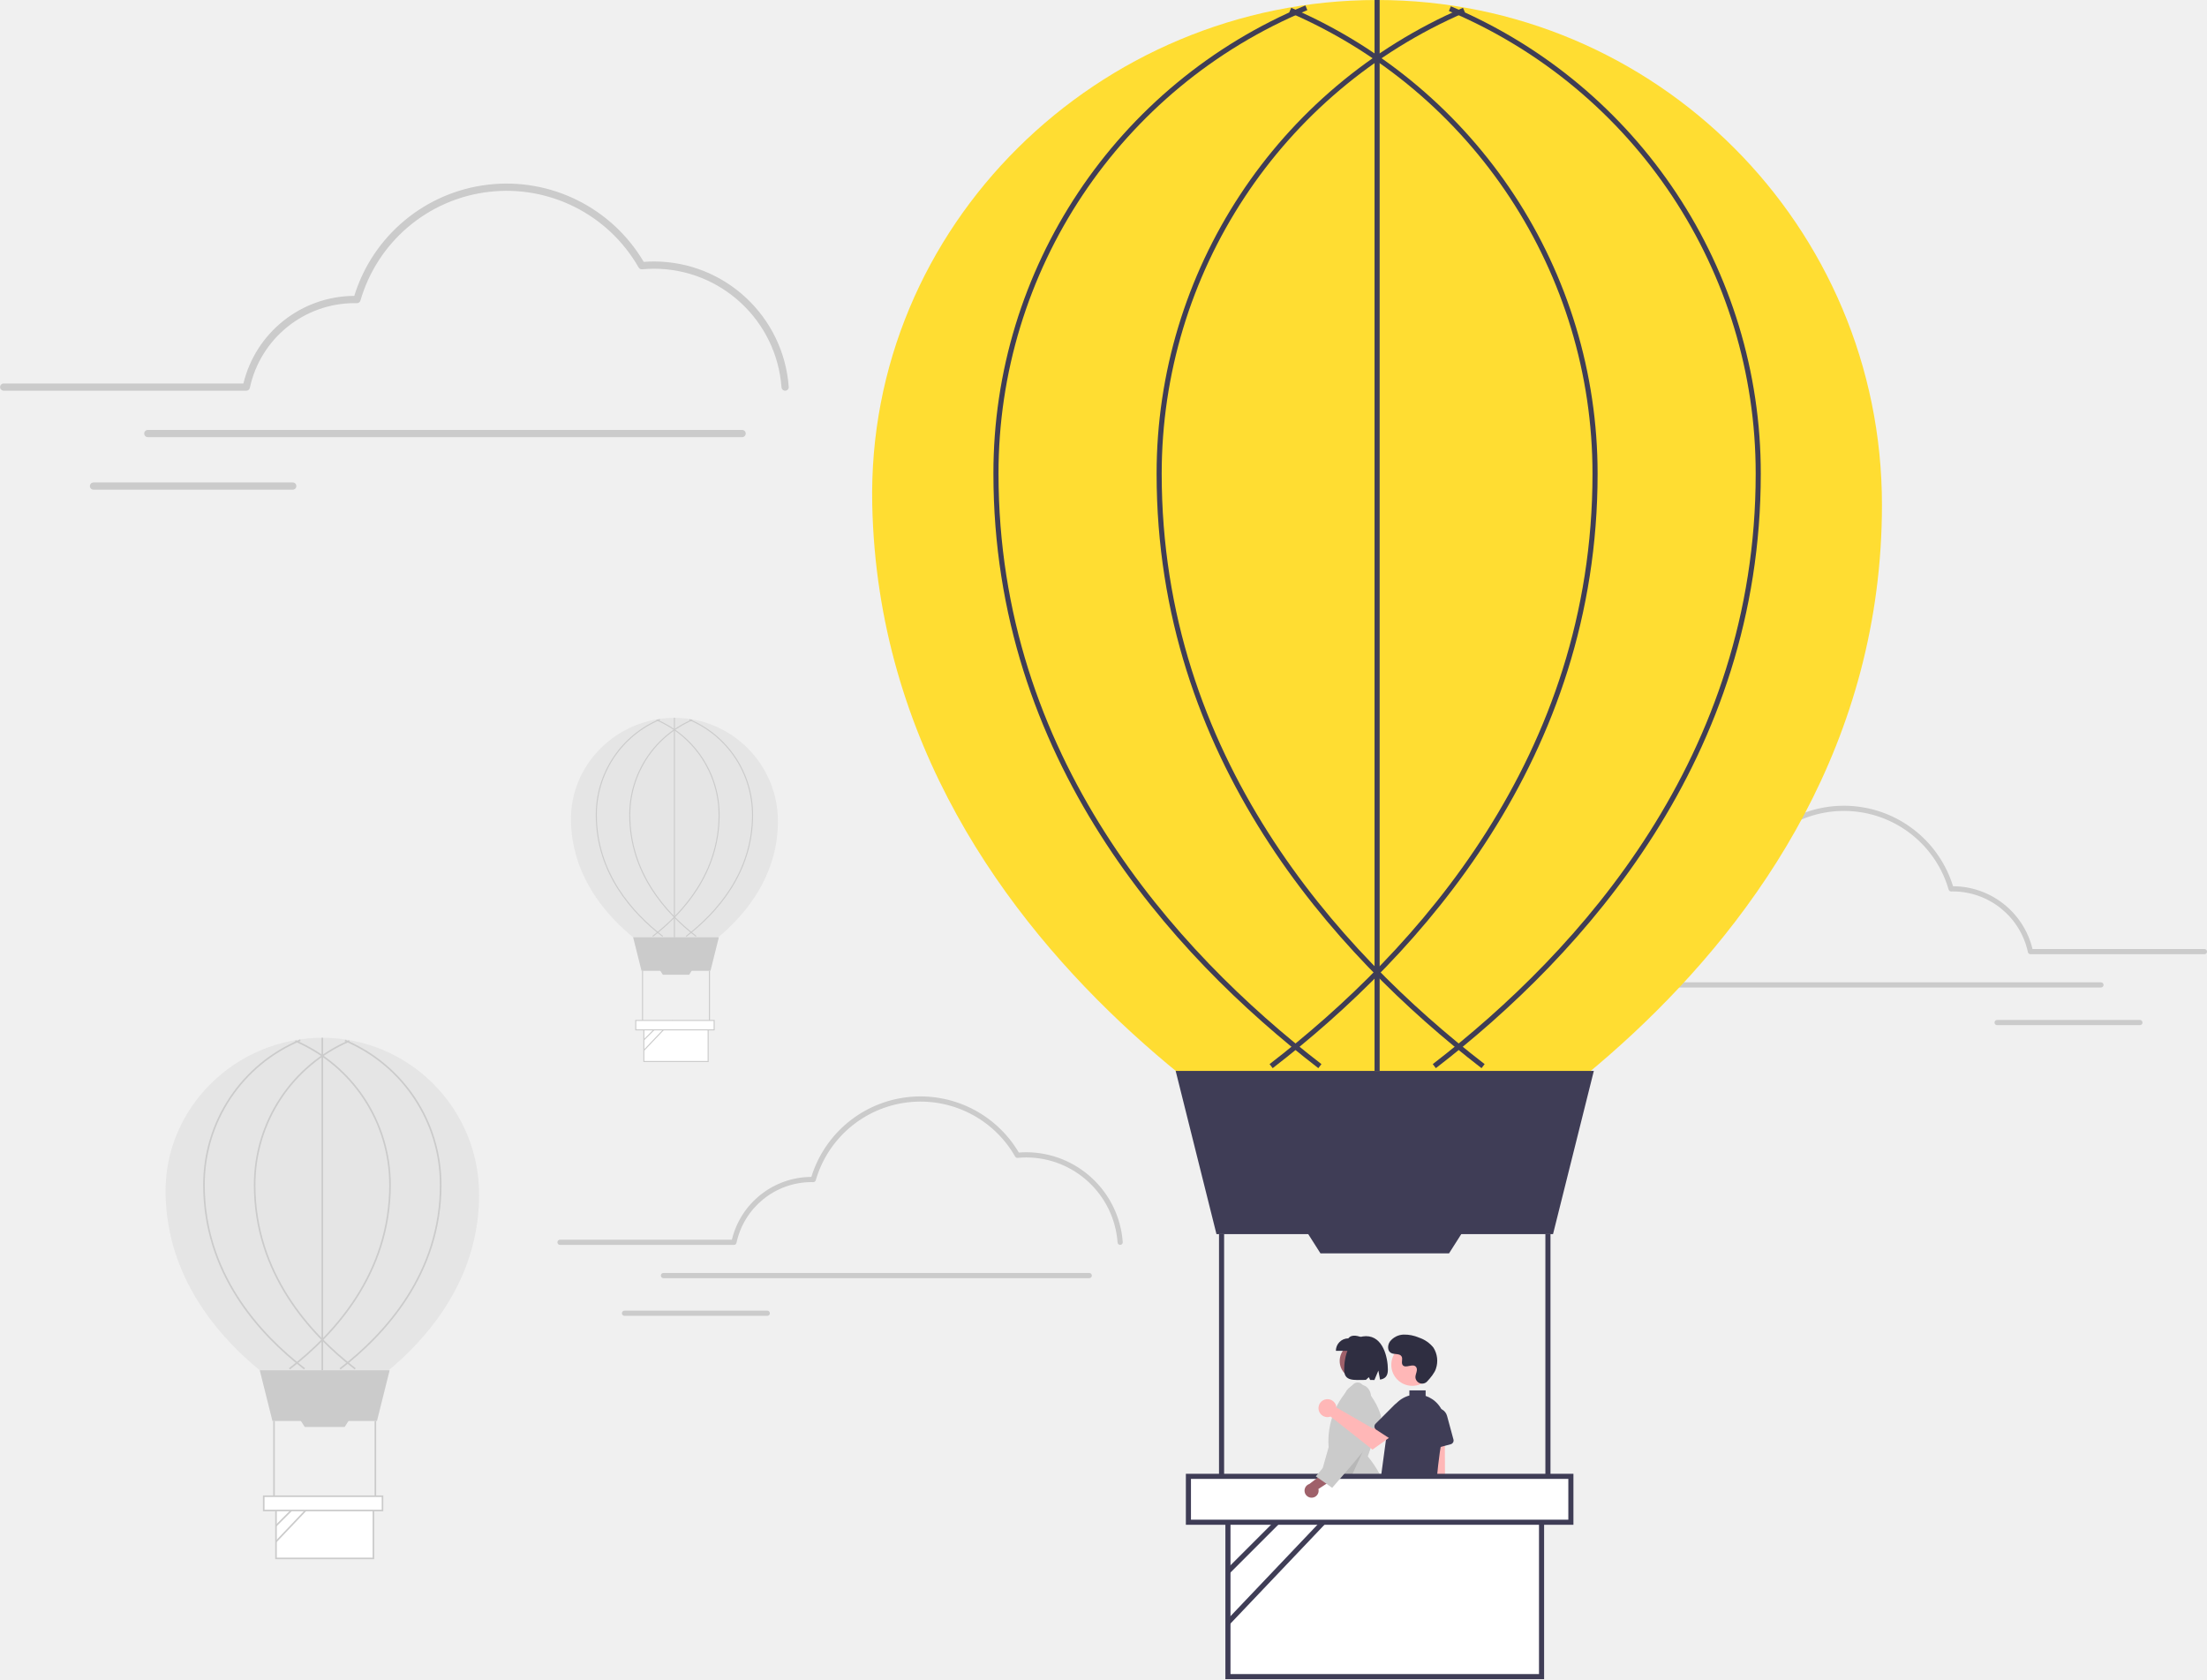
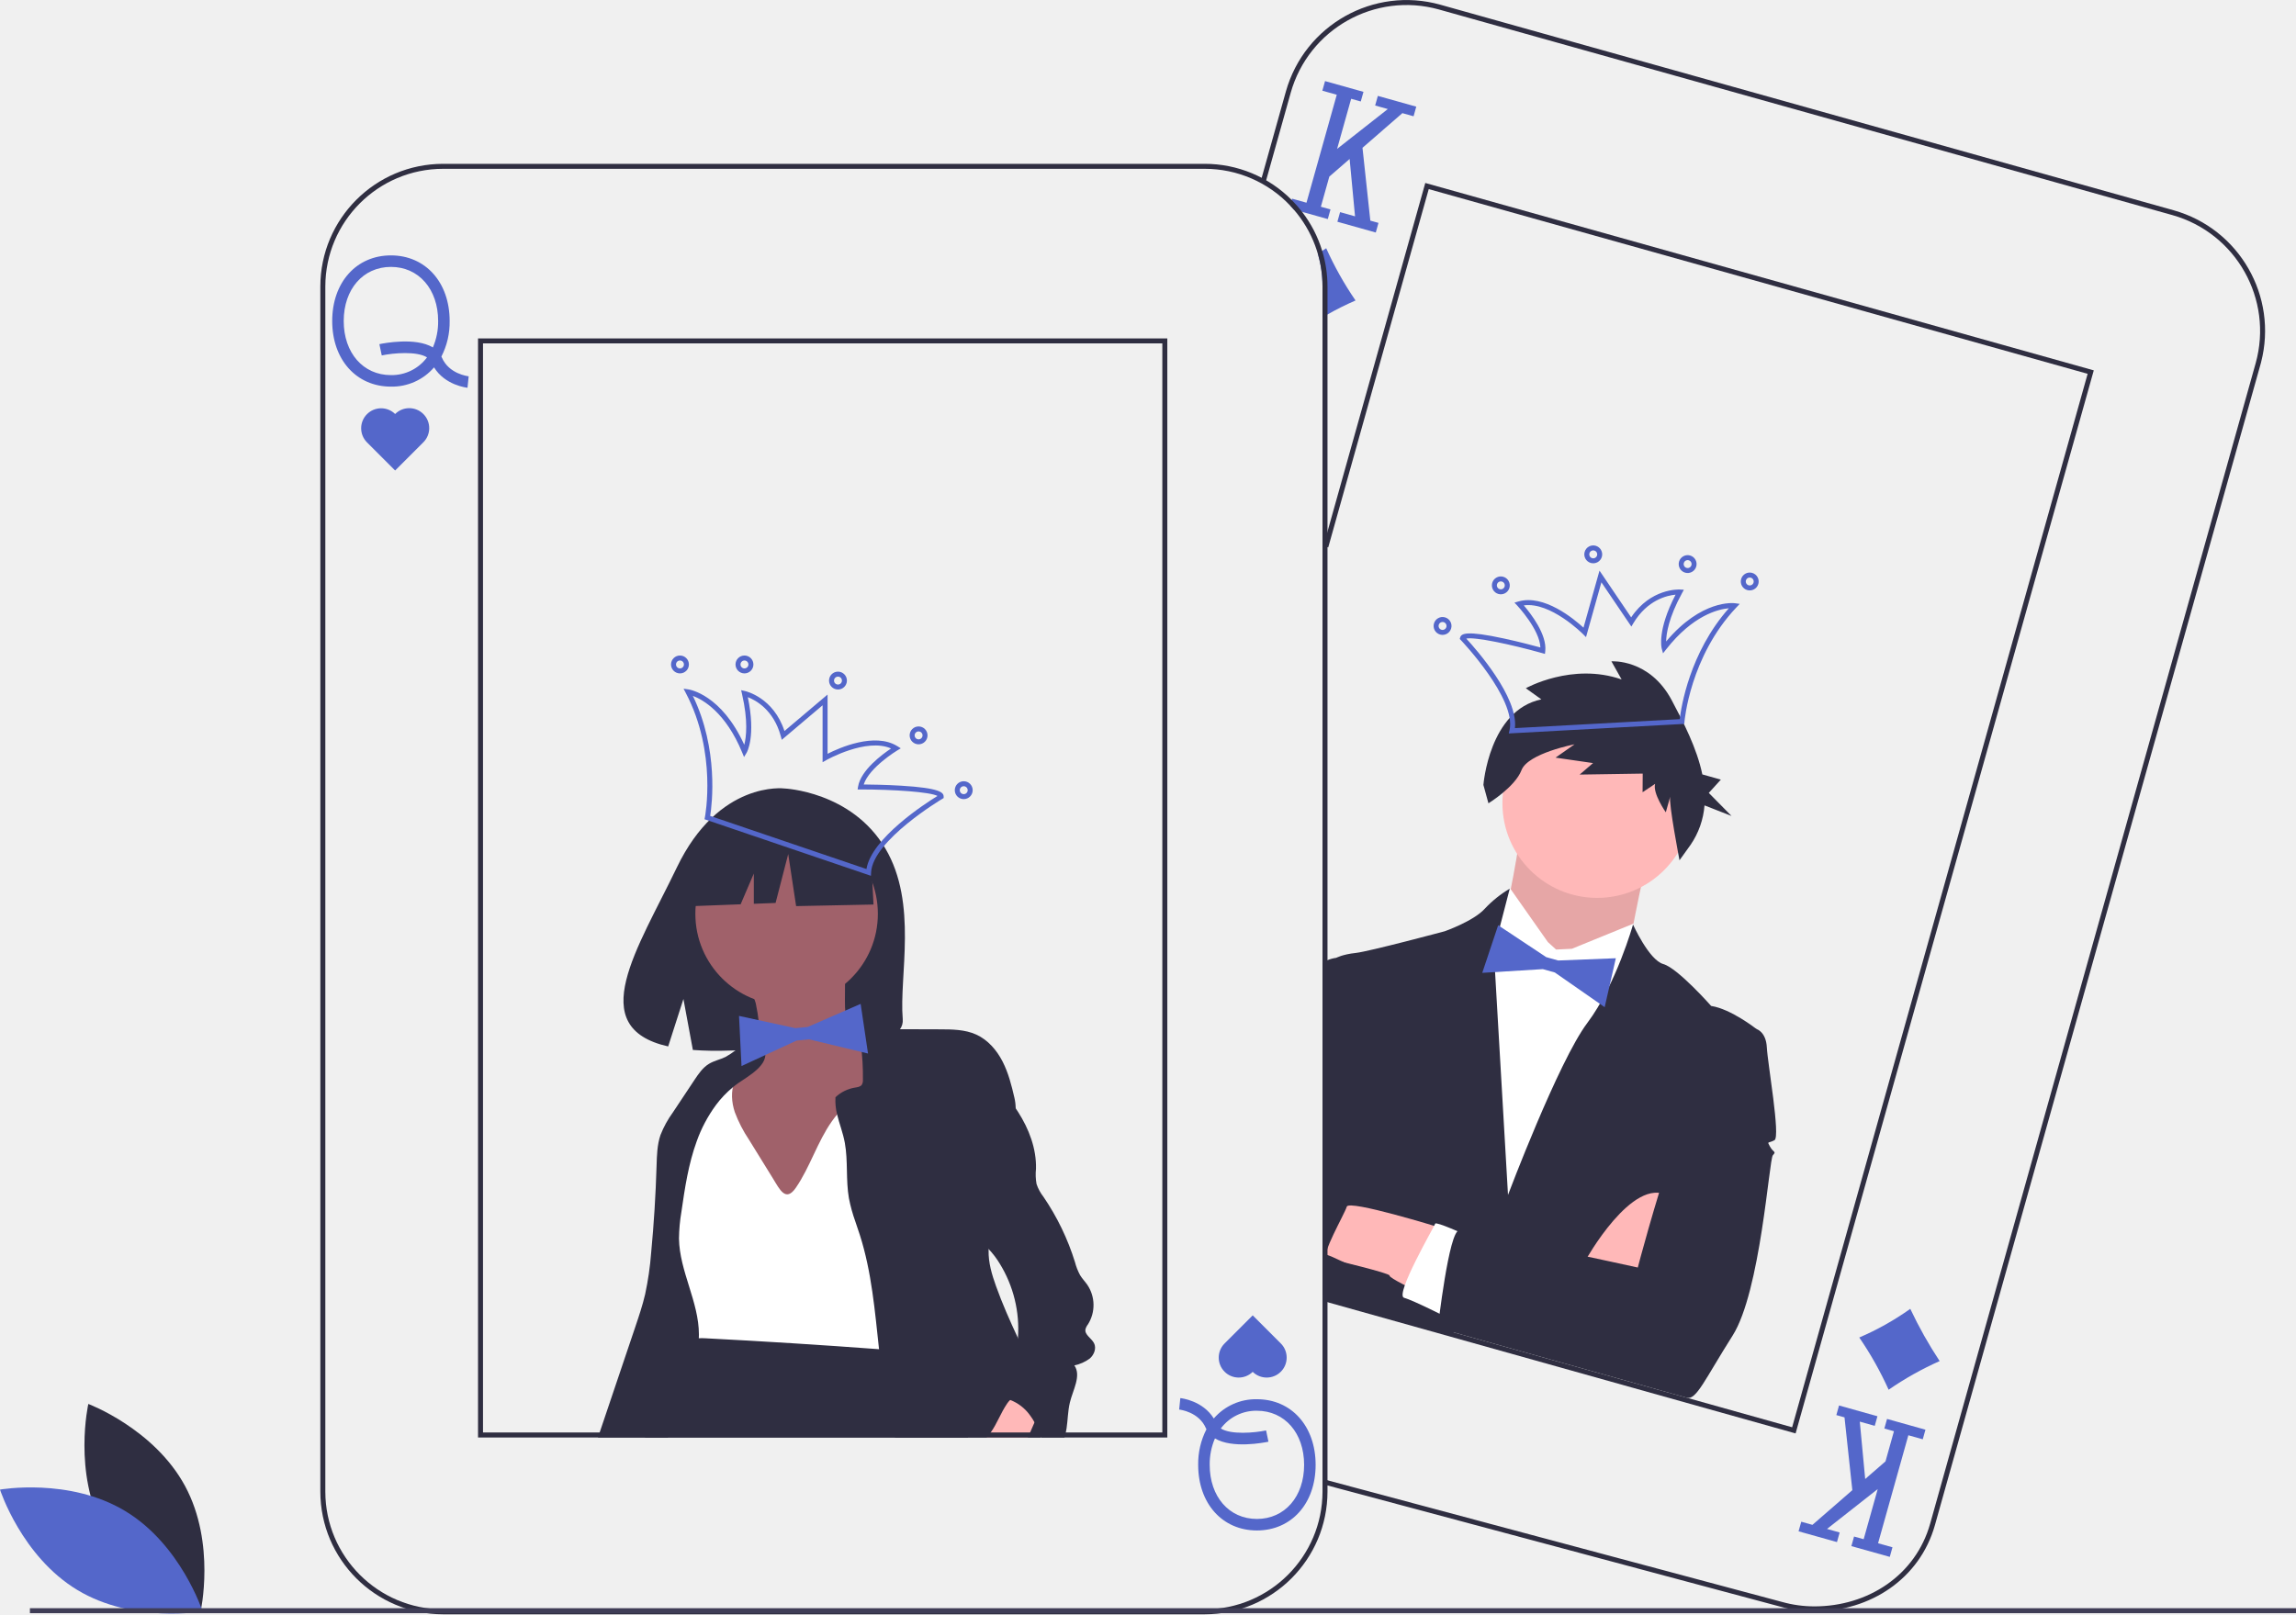
- <svg xmlns="http://www.w3.org/2000/svg" data-name="Layer 1" width="865.573" height="658.549" viewBox="0 0 865.573 658.549">
-   <path d="M475.131,273.96a1.421,1.421,0,0,1-1.416-1.321,50.211,50.211,0,0,0-49.941-46.526c-1.515,0-3.106.077-4.729.229A1.42,1.42,0,0,1,417.68,225.633a59.662,59.662,0,0,0-109.105,12.976,1.414,1.414,0,0,1-1.397,1.025l-.378-.011c-.197-.007-.393-.014-.591-.014a42.078,42.078,0,0,0-41.004,33.223,1.421,1.421,0,0,1-1.39,1.128H168.634a1.421,1.421,0,0,1,0-2.841H262.678a44.945,44.945,0,0,1,43.482-34.351,62.503,62.503,0,0,1,113.527-13.333c1.397-.109,2.768-.164,4.087-.164a53.062,53.062,0,0,1,52.775,49.169,1.421,1.421,0,0,1-1.318,1.517C475.198,273.959,475.164,273.96,475.131,273.96Z" transform="translate(-167.2136 -120.7253)" fill="#cbcbcb" />
-   <path d="M458.227,292.176H225.228a1.421,1.421,0,1,1,0-2.841H458.227a1.421,1.421,0,1,1,0,2.841Z" transform="translate(-167.2136 -120.7253)" fill="#cbcbcb" />
-   <path d="M282.057,312.777H203.917a1.421,1.421,0,1,1,0-2.841h78.14a1.421,1.421,0,0,1,0,2.841Z" transform="translate(-167.2136 -120.7253)" fill="#cbcbcb" />
-   <path d="M355.114,589.211c0,57.76-60.554,85.397-60.554,85.397s-61.176-27.638-62.418-85.397c-.73-33.95,27.528-61.486,61.486-61.486A61.486,61.486,0,0,1,355.114,589.211Z" transform="translate(-167.2136 -120.7253)" fill="#e5e5e5" />
-   <polygon points="147.842 557.299 106.851 557.299 101.882 537.425 152.81 537.425 147.842 557.299" fill="#cbcbcb" />
-   <rect x="108.248" y="591.288" width="38.196" height="19.905" fill="#fff" />
-   <path d="M313.968,732.228h-38.817v-20.526h38.817Zm-38.196-.621h37.575V712.323H275.772Z" transform="translate(-167.2136 -120.7253)" fill="#cbcbcb" />
-   <polygon points="135.176 559.643 119.517 559.643 117.72 556.819 136.973 556.819 135.176 559.643" fill="#cbcbcb" />
-   <rect x="107.161" y="557.299" width="0.621" height="30.432" fill="#cbcbcb" />
-   <rect x="146.91" y="557.299" width="0.621" height="30.432" fill="#cbcbcb" />
-   <path d="M300.785,657.814l-.379-.492c17.942-13.836,39.33-37.54,39.33-71.89a61.092,61.092,0,0,0-37.363-56.368l.242-.572a61.712,61.712,0,0,1,37.742,56.94C340.357,620.034,318.838,643.892,300.785,657.814Z" transform="translate(-167.2136 -120.7253)" fill="#cbcbcb" />
-   <path d="M280.911,657.814l-.379-.492c17.942-13.836,39.33-37.54,39.33-71.89A61.164,61.164,0,0,0,282.924,529.245l.246-.57A61.784,61.784,0,0,1,320.483,585.432C320.483,620.034,298.963,643.892,280.911,657.814Z" transform="translate(-167.2136 -120.7253)" fill="#cbcbcb" />
-   <path d="M306.345,657.814c-18.053-13.921-39.572-37.78-39.572-72.382a61.784,61.784,0,0,1,37.313-56.757l.246.57a61.164,61.164,0,0,0-36.938,56.186c0,34.35,21.388,58.054,39.33,71.89Z" transform="translate(-167.2136 -120.7253)" fill="#cbcbcb" />
-   <path d="M286.471,657.814c-18.053-13.921-39.572-37.779-39.572-72.382a61.669,61.669,0,0,1,37.995-57.046l.239.573a61.049,61.049,0,0,0-37.613,56.473c0,34.35,21.388,58.054,39.33,71.89Z" transform="translate(-167.2136 -120.7253)" fill="#cbcbcb" />
-   <rect x="126.104" y="407" width="0.621" height="130.425" fill="#cbcbcb" />
-   <line x1="108.248" y1="598.383" x2="119.637" y2="586.994" fill="#fff" />
-   <rect x="273.103" y="713.103" width="16.106" height="0.621" transform="translate(-589.3246 287.0362) rotate(-45)" fill="#cbcbcb" />
-   <line x1="108.248" y1="604.603" x2="125.18" y2="586.8" fill="#fff" />
-   <rect x="271.643" y="716.117" width="24.569" height="0.621" transform="translate(-598.1279 307.8066) rotate(-46.44446)" fill="#cbcbcb" />
-   <rect x="103.435" y="586.8" width="46.58" height="5.59" fill="#fff" />
-   <path d="M317.539,713.426H270.338v-6.211h47.201Zm-46.58-.621H316.918V707.836H270.959Z" transform="translate(-167.2136 -120.7253)" fill="#cbcbcb" />
-   <path d="M472.304,442.831c0,38.124-39.969,56.366-39.969,56.366s-40.379-18.242-41.198-56.366c-.482-22.408,18.17-40.583,40.583-40.583A40.583,40.583,0,0,1,472.304,442.831Z" transform="translate(-167.2136 -120.7253)" fill="#e5e5e5" />
-   <polygon points="278.65 380.726 251.594 380.726 248.315 367.608 281.93 367.608 278.65 380.726" fill="#cbcbcb" />
-   <rect x="252.517" y="403.16" width="25.211" height="13.138" fill="#fff" />
-   <path d="M445.146,537.228H419.525v-13.548H445.146Zm-25.211-.41h24.801V524.09h-24.801Z" transform="translate(-167.2136 -120.7253)" fill="#cbcbcb" />
-   <polygon points="270.29 382.273 259.954 382.273 258.768 380.409 271.476 380.409 270.29 382.273" fill="#cbcbcb" />
-   <rect x="251.799" y="380.726" width="0.41" height="20.087" fill="#cbcbcb" />
-   <rect x="278.035" y="380.726" width="0.41" height="20.087" fill="#cbcbcb" />
-   <path d="M436.445,488.111l-.25-.325c11.843-9.133,25.96-24.778,25.96-47.451a40.323,40.323,0,0,0-24.661-37.205l.16-.378a40.732,40.732,0,0,1,24.912,37.583C462.564,463.175,448.36,478.923,436.445,488.111Z" transform="translate(-167.2136 -120.7253)" fill="#cbcbcb" />
-   <path d="M423.327,488.112l-.25-.325c11.843-9.133,25.96-24.778,25.96-47.451a40.371,40.371,0,0,0-24.381-37.085l.163-.376a40.78,40.78,0,0,1,24.628,37.462C449.446,463.175,435.242,478.923,423.327,488.112Z" transform="translate(-167.2136 -120.7253)" fill="#cbcbcb" />
-   <path d="M440.115,488.111c-11.915-9.189-26.119-24.936-26.119-47.775A40.78,40.78,0,0,1,438.624,402.874l.163.376a40.371,40.371,0,0,0-24.381,37.086c0,22.672,14.117,38.318,25.96,47.451Z" transform="translate(-167.2136 -120.7253)" fill="#cbcbcb" />
-   <path d="M426.997,488.111c-11.916-9.189-26.119-24.936-26.119-47.775a40.704,40.704,0,0,1,25.078-37.653l.158.378a40.295,40.295,0,0,0-24.826,37.275c0,22.673,14.117,38.318,25.96,47.451Z" transform="translate(-167.2136 -120.7253)" fill="#cbcbcb" />
-   <rect x="264.302" y="281.522" width="0.41" height="86.086" fill="#cbcbcb" />
-   <line x1="252.517" y1="407.843" x2="260.034" y2="400.326" fill="#fff" />
-   <rect x="418.174" y="524.605" width="10.631" height="0.41" transform="translate(-414.2732 332.4398) rotate(-45)" fill="#cbcbcb" />
-   <line x1="252.517" y1="411.949" x2="263.692" y2="400.198" fill="#fff" />
-   <rect x="417.21" y="526.594" width="16.217" height="0.41" transform="translate(-416.7387 351.3098) rotate(-46.44446)" fill="#cbcbcb" />
-   <rect x="249.34" y="400.198" width="30.745" height="3.689" fill="#fff" />
-   <path d="M447.503,524.818h-31.155v-4.099h31.155Zm-30.745-.41h30.335v-3.279H416.758Z" transform="translate(-167.2136 -120.7253)" fill="#cbcbcb" />
-   <path d="M812.075,494.953a1.018,1.018,0,0,0,1.015-.947,35.991,35.991,0,0,1,35.797-33.349c1.086,0,2.226.055,3.39.164a1.018,1.018,0,0,0,.979-.508,42.765,42.765,0,0,1,78.205,9.301,1.014,1.014,0,0,0,1.001.735l.271-.008c.141-.005.282-.01.424-.01a30.161,30.161,0,0,1,29.391,23.814,1.018,1.018,0,0,0,.996.808h68.224a1.018,1.018,0,1,0,0-2.037H964.359a32.216,32.216,0,0,0-31.168-24.622,44.801,44.801,0,0,0-81.375-9.557c-1.002-.078-1.984-.117-2.929-.117a38.034,38.034,0,0,0-37.829,35.243,1.018,1.018,0,0,0,.945,1.087C812.027,494.952,812.051,494.953,812.075,494.953Z" transform="translate(-167.2136 -120.7253)" fill="#cbcbcb" />
-   <path d="M824.192,508.01H991.202a1.018,1.018,0,1,0,0-2.037H824.192a1.018,1.018,0,0,0,0,2.037Z" transform="translate(-167.2136 -120.7253)" fill="#cbcbcb" />
-   <path d="M950.468,522.777h56.01a1.018,1.018,0,0,0,0-2.037H950.468a1.018,1.018,0,1,0,0,2.037Z" transform="translate(-167.2136 -120.7253)" fill="#cbcbcb" />
-   <polygon points="522.992 647.768 519.639 647.768 518.044 634.839 522.992 634.839 522.992 647.768" fill="#9f616a" />
-   <path d="M691.06,771.743H680.251v-.137a4.212,4.212,0,0,1,4.207-4.207h6.602Z" transform="translate(-167.2136 -120.7253)" fill="#2f2e41" />
-   <polygon points="566.219 641.416 563.345 643.143 555.319 632.881 559.56 630.333 566.219 641.416" fill="#9f616a" />
-   <path d="M726.574,770.053l-.07-.117a4.212,4.212,0,0,1,1.439-5.773l5.659-3.4,2.237,3.723Z" transform="translate(-167.2136 -120.7253)" fill="#2f2e41" />
-   <path d="M691.077,765.825l-.058-0a45.014,45.014,0,0,1-4.88-.281c-.618-.061-1.288-.127-2.095-.193l-.028-.005c-.551-.164-.566-5.329-.333-23.011.12-9.056.255-19.321.094-25.858l-.002-.064.049-.042a24.575,24.575,0,0,1,21.623-5.49l.059.012.031.052c3.295,5.574,8.269,13.604,13.079,21.369,11.043,17.825,14.201,23.068,13.855,23.463l-.042.032c-.754.377-1.32.667-1.802.914a59.406,59.406,0,0,1-5.863,2.645l-.089.036-.065-.071c-11.205-12.278-20.529-25.993-26.297-38.672-.674,4.328-1.492,9.981-2.356,15.952-2.485,17.173-4.165,28.481-4.841,29.169Z" transform="translate(-167.2136 -120.7253)" fill="#2f2e41" />
-   <path d="M694.096,717.798a58.692,58.692,0,0,1,19.626,3.286,44.673,44.673,0,0,0-10.015-29.125l-.049-.059.025-.073c1.76-5.086,3.579-10.342,5.205-15.573l-.025-.088c-1.14-4.053-3.587-8.149-7.481-12.522a2.396,2.396,0,0,0-3.271-.166,30.476,30.476,0,0,0-9.821,24.81l.003.026-.008.025c-3.049,10.33-4.156,15.635-5.132,20.316-.712,3.415-1.329,6.372-2.567,10.596A63.622,63.622,0,0,1,694.096,717.798Z" transform="translate(-167.2136 -120.7253)" fill="#cbcbcb" />
-   <polygon points="536.719 564.419 526.8 586.013 521.133 580.277 536.719 564.419" opacity="0.1" />
-   <circle cx="532.478" cy="533.759" r="7.057" fill="#9f616a" />
-   <path d="M691.135,650.498h11.206V645.614c-2.459-.977-4.866-1.808-6.321,0a4.884,4.884,0,0,0-4.884,4.884Z" transform="translate(-167.2136 -120.7253)" fill="#2f2e41" />
-   <path d="M702.961,644.752c6.699,0,8.574,8.397,8.574,13.134,0,2.642-1.195,3.587-3.072,3.906l-.663-3.536-1.553,3.688c-.527.003-1.081-.008-1.656-.018l-.527-1.084-1.174,1.065c-4.702.007-8.503.692-8.503-4.021C694.387,653.149,696.032,644.752,702.961,644.752Z" transform="translate(-167.2136 -120.7253)" fill="#2f2e41" />
-   <path d="M905.304,318.725c0,186-195,275-195,275s-197-89-201-275c-2.351-109.327,88.648-198,198-198S905.304,209.373,905.304,318.725Z" transform="translate(-167.2136 -120.7253)" fill="#ffdd32" />
-   <polygon points="547.274 646.307 543.163 646.307 541.208 630.453 547.274 630.453 547.274 646.307" fill="#ffb7b7" />
-   <path d="M540.227,645.132h7.927a0,0,0,0,1,0,0v4.991a0,0,0,0,1,0,0h-12.918a0,0,0,0,1,0,0v0A4.991,4.991,0,0,1,540.227,645.132Z" fill="#2f2e41" />
-   <polygon points="562.696 646.307 558.586 646.307 556.63 630.453 562.697 630.453 562.696 646.307" fill="#ffb7b7" />
-   <path d="M555.65,645.132h7.927a0,0,0,0,1,0,0v4.991a0,0,0,0,1,0,0h-12.918a0,0,0,0,1,0,0v0A4.991,4.991,0,0,1,555.65,645.132Z" fill="#2f2e41" />
-   <path d="M729.407,719.814a3.602,3.602,0,0,1-.691-5.479l-2.706-38.407,7.796.756.214,37.612a3.621,3.621,0,0,1-4.612,5.518Z" transform="translate(-167.2136 -120.7253)" fill="#ffb7b7" />
-   <path d="M714.293,759.045l-4.525-.216a1.508,1.508,0,0,1-1.437-1.496l-.316-45.783a1.509,1.509,0,0,1,1.725-1.504l18.102,2.628a1.5,1.5,0,0,1,1.292,1.482l2.328,42.422a1.509,1.509,0,0,1-1.509,1.52h-4.878a1.502,1.502,0,0,1-1.49-1.274s-3.685-31.821-4.191-31.802c-.509.009-3.533,32.695-3.533,32.695a1.514,1.514,0,0,1-1.498,1.33Q714.329,759.047,714.293,759.045Z" transform="translate(-167.2136 -120.7253)" fill="#2f2e41" />
-   <path d="M727.774,688.833a1.503,1.503,0,0,1-.623-1.14l-.571-10.352a4.157,4.157,0,0,1,8.162-1.317l2.509,9.255a1.51,1.51,0,0,1-1.061,1.851l-7.138,1.935A1.503,1.503,0,0,1,727.774,688.833Z" transform="translate(-167.2136 -120.7253)" fill="#3f3d56" />
-   <circle cx="553.893" cy="535.271" r="8.234" fill="#ffb7b7" />
-   <path d="M726.934,662.511a2.66,2.66,0,0,1-4.589-1.478,2.701,2.701,0,0,1,.003-.522c.103-.99.675-1.889.538-2.935a1.539,1.539,0,0,0-.282-.72c-1.224-1.639-4.098.733-5.253-.751-.708-.91.124-2.343-.419-3.36-.717-1.342-2.843-.68-4.175-1.415-1.483-.818-1.394-3.093-.418-4.477a7.042,7.042,0,0,1,5.339-2.718,14.32,14.32,0,0,1,6.032,1.177,12.055,12.055,0,0,1,5.7,3.952,9.648,9.648,0,0,1,.975,8.215C729.887,659.143,728.188,661.175,726.934,662.511Z" transform="translate(-167.2136 -120.7253)" fill="#2f2e41" />
-   <path d="M729.326,669.731q-.215-.154-.438-.303a10.849,10.849,0,0,0-2.547-1.249v-2.164h-6.37v2.007a11.171,11.171,0,0,0-8.101,9.282L707.533,709.508a1.501,1.501,0,0,0,.312,1.14,1.482,1.482,0,0,0,1.024.561,22.773,22.773,0,0,1,8.609,2.949,12.782,12.782,0,0,0,6.271,1.601,15.117,15.117,0,0,0,5.105-.909,1.497,1.497,0,0,0,.978-1.343c.156-3.466,1.07-21.304,3.729-32.185A11.123,11.123,0,0,0,729.326,669.731Z" transform="translate(-167.2136 -120.7253)" fill="#3f3d56" />
-   <polygon points="609.091 484 477.091 484 461.091 420 625.091 420 609.091 484" fill="#3f3d56" />
-   <rect x="481.591" y="593.451" width="123" height="64.099" fill="#fff" />
-   <path d="M772.804,779.275h-125V713.176h125Zm-123-2h121V715.176h-121Z" transform="translate(-167.2136 -120.7253)" fill="#3f3d56" />
-   <polygon points="568.304 491.547 517.878 491.547 512.091 482.453 574.091 482.453 568.304 491.547" fill="#3f3d56" />
-   <rect x="478.091" y="484" width="2" height="98" fill="#3f3d56" />
-   <rect x="606.091" y="484" width="2" height="98" fill="#3f3d56" />
-   <path d="M730.352,539.641l-1.221-1.584C786.909,493.501,855.783,417.169,855.783,306.554A196.73,196.73,0,0,0,735.464,125.035l.779-1.842A198.726,198.726,0,0,1,857.783,306.554C857.783,417.982,788.485,494.811,730.352,539.641Z" transform="translate(-167.2136 -120.7253)" fill="#3f3d56" />
-   <path d="M666.351,539.642l-1.221-1.584C722.908,493.502,791.783,417.17,791.783,306.554a196.962,196.962,0,0,0-118.949-180.934l.793-1.836A198.961,198.961,0,0,1,793.783,306.554C793.783,417.982,724.485,494.812,666.351,539.642Z" transform="translate(-167.2136 -120.7253)" fill="#3f3d56" />
-   <path d="M748.257,539.641C690.124,494.811,620.826,417.982,620.826,306.554a198.96,198.96,0,0,1,120.158-182.77l.793,1.836A196.962,196.962,0,0,0,622.826,306.554c0,110.615,68.874,186.947,126.653,231.503Z" transform="translate(-167.2136 -120.7253)" fill="#3f3d56" />
-   <path d="M684.257,539.641C626.124,494.811,556.826,417.983,556.826,306.554a198.588,198.588,0,0,1,122.352-183.702l.771,1.846A196.593,196.593,0,0,0,558.826,306.554c0,110.616,68.875,186.948,126.653,231.503Z" transform="translate(-167.2136 -120.7253)" fill="#3f3d56" />
-   <rect x="539.091" width="2" height="420" fill="#3f3d56" />
-   <line x1="481.591" y1="616.299" x2="518.265" y2="579.625" fill="#fff" />
-   <rect x="641.209" y="717.688" width="51.865" height="2" transform="translate(-480.0012 561.5136) rotate(-45)" fill="#3f3d56" />
-   <line x1="481.591" y1="636.331" x2="536.114" y2="579" fill="#fff" />
-   <rect x="636.507" y="727.391" width="79.118" height="2" transform="translate(-484.8654 595.7121) rotate(-46.44446)" fill="#3f3d56" />
-   <rect x="466.091" y="579" width="150" height="18" fill="#fff" />
-   <path d="M784.304,718.725h-152v-20h152Zm-150-2h148v-16h-148Z" transform="translate(-167.2136 -120.7253)" fill="#3f3d56" />
-   <path d="M681.819,708.097a2.749,2.749,0,0,0,2.476-3.412l8.173-5.355-4.661-2.014-7.046,5.394a2.764,2.764,0,0,0,1.059,5.387Z" transform="translate(-167.2136 -120.7253)" fill="#9f616a" />
-   <path d="M689.683,704.24l-.103-.073c-1.945-1.432-4.104-2.912-6.193-4.344l-.125-.086.099-.116c4.457-5.215,8.919-10.662,13.235-15.931l-.008-.019.041-.021.017-.021.009.008.026-.013-.118.009-1.33-10.432a6.687,6.687,0,0,1,.143-7.165,5.675,5.675,0,0,1,7.384-1.686,4.845,4.845,0,0,1,2.128,3.618,4.37,4.37,0,0,1-1.158,3.578,150.475,150.475,0,0,1,.608,15.228l0.0.048-.03.039c-4.601,5.845-9.655,11.659-14.542,17.282Z" transform="translate(-167.2136 -120.7253)" fill="#cbcbcb" />
-   <path d="M691.267,672.174a3.528,3.528,0,0,1,.08.55L705.749,681.033l3.501-2.015,3.732,4.886-7.489,5.338-16.431-12.962a3.519,3.519,0,1,1,2.205-4.104Z" transform="translate(-167.2136 -120.7253)" fill="#ffb7b7" />
-   <path d="M706.263,680.326a1.503,1.503,0,0,1,.434-1.225l7.33-7.332a4.157,4.157,0,0,1,6.426,5.202l-5.22,8.044a1.51,1.51,0,0,1-2.087.444l-6.204-4.026A1.503,1.503,0,0,1,706.263,680.326Z" transform="translate(-167.2136 -120.7253)" fill="#3f3d56" />
-   <path d="M606.534,608.953a1.018,1.018,0,0,1-1.015-.947,35.991,35.991,0,0,0-35.797-33.349c-1.086,0-2.226.055-3.39.164a1.018,1.018,0,0,1-.979-.508,42.765,42.765,0,0,0-78.205,9.301,1.014,1.014,0,0,1-1.001.735l-.271-.008c-.141-.005-.282-.01-.424-.01a30.161,30.161,0,0,0-29.391,23.814,1.018,1.018,0,0,1-.996.808H386.841a1.018,1.018,0,1,1,0-2.037h67.409a32.216,32.216,0,0,1,31.168-24.622,44.801,44.801,0,0,1,81.375-9.557c1.002-.078,1.984-.117,2.929-.117a38.034,38.034,0,0,1,37.829,35.243,1.018,1.018,0,0,1-.945,1.087C606.582,608.952,606.558,608.953,606.534,608.953Z" transform="translate(-167.2136 -120.7253)" fill="#cbcbcb" />
-   <path d="M594.417,622.01H427.407a1.018,1.018,0,1,1,0-2.037H594.417a1.018,1.018,0,1,1,0,2.037Z" transform="translate(-167.2136 -120.7253)" fill="#cbcbcb" />
-   <path d="M468.141,636.777H412.131a1.018,1.018,0,1,1,0-2.037h56.01a1.018,1.018,0,1,1,0,2.037Z" transform="translate(-167.2136 -120.7253)" fill="#cbcbcb" />
+ <svg xmlns="http://www.w3.org/2000/svg" width="921" height="647.736" viewBox="0 0 921 647.736" role="img" artist="Katerina Limpitsouni" source="https://undraw.co/">
+   <path d="M867.301,771.823a50.167,50.167,0,0,1-13.545-1.871L670.731,720.963l.537-1.926,183.026,48.989a48.161,48.161,0,0,0,13.006,1.797c21.539,0,40.643-12.48,46.456-33.214L1044.043,271.991h-.001l.284-1.011a48.29,48.29,0,0,0-33.43-59.413L716.704,129.071a48.29,48.29,0,0,0-59.461,33.416l-10.222,36.46-1.926-.54,10.222-36.46a50.291,50.291,0,0,1,61.927-34.802l294.192,82.496a50.291,50.291,0,0,1,35.062,60.961l.009.002-.27.963L915.683,737.149C909.628,758.742,889.732,771.823,867.301,771.823Z" transform="translate(-139.5 -125.264)" fill="#2f2e41" />
+   <polygon points="518.96 84.066 522.31 85.006 532.62 87.896 533.7 84.036 529.84 82.956 533.23 70.866 541.38 63.786 543.55 86.806 537.55 85.116 536.47 88.976 551.87 93.296 552.95 89.436 549.68 88.526 546.54 59.306 562.54 45.396 567.03 46.656 568.11 42.796 552.7 38.476 551.62 42.336 556.7 43.756 536.35 59.746 541.99 39.636 545.85 40.716 546.93 36.856 531.52 32.536 530.44 36.396 536.22 38.016 524.07 81.336 518.29 79.716 518.14 80.236 517.52 82.476 518.96 84.066" fill="#5467ca" />
+   <path d="M683.25,245.83A116.744,116.744,0,0,0,672,251.44c-.67.38-1.34.77-2,1.16V240.23a46.801,46.801,0,0,0-1.87-13.15c.58-.36,1.17-.75,1.75-1.14.53-.35,1.07-.71,1.6-1.07A134.736,134.736,0,0,0,683.25,245.83Z" transform="translate(-139.5 -125.264)" fill="#5467ca" />
+   <polygon points="727.027 611.842 722.542 610.584 721.462 614.435 736.868 618.755 737.948 614.904 732.874 613.481 753.218 597.485 747.576 617.604 743.725 616.524 742.645 620.375 758.051 624.695 759.131 620.844 753.353 619.224 765.503 575.895 771.281 577.515 772.361 573.664 756.955 569.344 755.875 573.195 759.726 574.275 756.335 586.369 748.189 593.449 746.024 570.433 752.023 572.115 753.103 568.264 737.698 563.944 736.618 567.795 739.891 568.713 743.033 597.93 727.027 611.842" fill="#5467ca" />
+   <path d="M885.315,661.934A110.091,110.091,0,0,0,905.775,650.436a169.049,169.049,0,0,0,11.779,20.959A125.777,125.777,0,0,0,897.094,682.893,135.224,135.224,0,0,0,885.315,661.934Z" transform="translate(-139.5 -125.264)" fill="#5467ca" />
+   <path d="M750.397,453.726s-5.059,32.854-6.561,34.51,10.5,40.333,10.5,40.333l38.489-22.442s7.489-41.52,9.954-42.906S750.397,453.726,750.397,453.726Z" transform="translate(-139.5 -125.264)" fill="#ffb8b8" />
+   <path d="M750.397,453.726s-5.059,32.854-6.561,34.51,10.5,40.333,10.5,40.333l38.489-22.442s7.489-41.52,9.954-42.906S750.397,453.726,750.397,453.726Z" transform="translate(-139.5 -125.264)" opacity="0.1" />
+   <circle cx="640.674" cy="322.272" r="38" fill="#ffb8b8" />
+   <path d="M763.704,506.27l-3.311-3.006-14.885-21.184s-1.708-1.124-3.328,4.653l-1.62,5.777-13.984,5.426-30.943,132.569,82.806,23.22,34.101-132.722-16.017-16.954-1.773-8.18-24.728,10.095Z" transform="translate(-139.5 -125.264)" fill="#fff" />
+   <path d="M670,644.09l2,.56,128.96,36.16,43.12-142.65s-10.2-8.06-18.18-9.26c0,0-13.4-15.18-19.17-16.8-5.78-1.62-12.17-15.87-12.17-15.87s-6.75,24.07-18.35,39.51-31.8,68.98-31.8,68.98l-5.7-98.19,6.4-24.69a45.464,45.464,0,0,0-10.06,8.09c-4.51,4.96-16.02,9-16.02,9s-30.32,8.12-35.68,8.7c-5.35.57-7.82,1.96-7.82,1.96L672,533.88l-2,13.76Z" transform="translate(-139.5 -125.264)" fill="#2f2e41" />
+   <path d="M687.6,588.79c-1.2,7.97-13.54,40.86-13.54,40.86L672,631.72l-2,2.01V511.92a5.618,5.618,0,0,1,2-1.39,13.72,13.72,0,0,1,3.53-.94l3.86,1.08S688.8,580.81,687.6,588.79Z" transform="translate(-139.5 -125.264)" fill="#2f2e41" />
+   <path d="M775.443,631.075s18.926-34.159,33.252-25.987-8.64,30.812-8.64,30.812Z" transform="translate(-139.5 -125.264)" fill="#ffb8b8" />
+   <path d="M716.861,617.764s-36.319-11.223-37.129-8.334-10.754,19.833-7.866,20.643,25.304,6.057,25.034,7.02,10.744,6.129,10.744,6.129Z" transform="translate(-139.5 -125.264)" fill="#ffb8b8" />
+   <polygon points="648.165 384.489 625.05 385.398 620.236 384.048 600.963 371.253 594.58 390.355 618.886 388.862 623.7 390.212 643.686 404.125 648.165 384.489" fill="#5467ca" />
+   <polygon points="586.05 528.176 582.5 535.736 531.5 521.736 530.5 518.826 530.5 502.796 532.5 503.576 534.56 504.386 586.05 528.176" fill="#2f2e41" />
+   <path d="M727.453,620.734s-11.977-5.436-12.247-4.473-16.343,28.652-12.491,29.732,17.484,8.019,17.484,8.019Z" transform="translate(-139.5 -125.264)" fill="#fff" />
+   <path d="M837.34,536.266l6.74,1.89s3.851,1.08,4.157,7.397,5.533,35.824,3.067,37.21-3.159.153-1.773,2.619,2.619,1.773,1.116,3.429S845.696,643.505,834.519,661.142s-14.57,26.033-18.421,24.953L716.267,658.101s4.446-39.258,8.567-39.141S796.473,633.856,796.473,633.856,822.627,533.179,837.34,536.266Z" transform="translate(-139.5 -125.264)" fill="#2f2e41" />
+   <path d="M757.785,405.886l-6.234-4.471s18.586-10.445,38.429-3.52l-4.087-7.273S801.192,389.467,810.098,406.26c4.682,8.828,10.063,19.17,12.262,29.737l7.435,2.085-4.843,5.336,9.12,9.252-10.835-4.241a32.524,32.524,0,0,1-5.561,15.777l-4.471,6.234s-4.435-23.028-3.727-25.552l-1.77,6.311s-5.35-7.627-4.288-11.414l-5.026,3.356.053-7.473-25.298.394,5.38-4.618-15.047-2.177,7.627-5.35s-18.71,3.603-21.288,10.369c-2.578,6.765-13.26,13.3-13.26,13.3l-2.017-7.373S736.828,410.221,757.785,405.886Z" transform="translate(-139.5 -125.264)" fill="#2f2e41" />
+   <path d="M744.721,419.557l.297-1.295c2.89-12.58-19.338-35.975-19.563-36.21l-.395-.412.154-.55c.44-1.568,2.204-2.961,17.659.389,6.018,1.305,12.019,2.895,14.531,3.576-.281-7.183-9.185-16.7-9.28-16.8l-1.12-1.187,1.566-.459c10.265-3.009,22.28,6.971,26.12,10.505l6.419-22.89,12.701,18.76c7.797-11.673,19.076-11.2,19.569-11.172l1.583.086L814.202,363.29c-5.343,9.775-6.306,16.196-6.361,19.362,14.216-16.889,27.027-15.418,27.584-15.344l1.941.256-1.346,1.422c-18.611,19.665-20.802,45.606-20.822,45.866l-.067.874ZM727.67,381.491c3.93,4.259,20.924,23.481,19.516,35.928l66.11-3.596c.545-4.628,3.898-26.648,19.705-44.5-4.308.385-14.47,2.84-25.175,16.521l-1.227,1.568-.525-1.92c-.083-.303-1.872-7.336,5.553-21.623-3.404.322-11.329,2.104-16.929,11.454l-.806,1.346-12.02-17.753-6.169,22L774.492,379.69c-.135-.137-13.031-13.049-23.754-11.509,2.753,3.205,9.338,11.646,8.617,18.282l-.127,1.174-1.137-.319C745.463,383.777,731.039,380.755,727.67,381.491Z" transform="translate(-139.5 -125.264)" fill="#5467ca" />
+   <path d="M840.408,362.039a3.587,3.587,0,1,1,4.422-2.485A3.591,3.591,0,0,1,840.408,362.039Zm1.397-4.982a1.587,1.587,0,1,0,1.1,1.956A1.589,1.589,0,0,0,841.805,357.058Z" transform="translate(-139.5 -125.264)" fill="#5467ca" />
+   <path d="M815.5,355.055a3.587,3.587,0,1,1,4.422-2.485A3.591,3.591,0,0,1,815.5,355.055Zm1.397-4.982a1.587,1.587,0,1,0,1.1,1.956A1.589,1.589,0,0,0,816.897,350.073Z" transform="translate(-139.5 -125.264)" fill="#5467ca" />
+   <path d="M777.636,351.154a3.587,3.587,0,1,1,4.422-2.485A3.591,3.591,0,0,1,777.636,351.154Zm1.397-4.982a1.587,1.587,0,1,0,1.1,1.956A1.589,1.589,0,0,0,779.033,346.173Z" transform="translate(-139.5 -125.264)" fill="#5467ca" />
+   <path d="M717.189,379.879a3.587,3.587,0,1,1,4.422-2.485A3.591,3.591,0,0,1,717.189,379.879Zm1.397-4.982a1.587,1.587,0,1,0,1.1,1.956A1.589,1.589,0,0,0,718.586,374.897Z" transform="translate(-139.5 -125.264)" fill="#5467ca" />
+   <path d="M740.563,363.595a3.587,3.587,0,1,1,4.422-2.485A3.591,3.591,0,0,1,740.563,363.595Zm1.397-4.982a1.587,1.587,0,1,0,1.1,1.956A1.589,1.589,0,0,0,741.96,358.614Z" transform="translate(-139.5 -125.264)" fill="#5467ca" />
+   <polygon points="720.272 575.155 719.31 574.885 530.809 522.027 531.348 520.101 718.887 572.69 837.418 149.994 573.112 75.88 532.799 219.645 530.873 219.105 571.728 73.414 572.689 73.684 839.883 148.609 839.613 149.571 720.272 575.155" fill="#2f2e41" />
+   <path d="M181.134,739.117c12.428,23.049,38.806,32.944,38.806,32.944s6.227-27.475-6.201-50.524-38.806-32.944-38.806-32.944S168.706,716.068,181.134,739.117Z" transform="translate(-139.5 -125.264)" fill="#2f2e41" />
+   <path d="M189.677,731.534c22.438,13.5,31.08,40.314,31.08,40.314s-27.738,4.927-50.177-8.573S139.5,722.961,139.5,722.961,167.238,718.034,189.677,731.534Z" transform="translate(-139.5 -125.264)" fill="#5467ca" />
+   <path d="M669.88,225.94a49.004,49.004,0,0,0-8.07-15.67,49.783,49.783,0,0,0-4.17-4.77A49.106,49.106,0,0,0,622.77,191H317.23A49.28,49.28,0,0,0,268,240.23V723.77A49.28,49.28,0,0,0,317.23,773H622.77A49.28,49.28,0,0,0,672,723.77V240.23A48.871,48.871,0,0,0,669.88,225.94ZM670,723.77A47.287,47.287,0,0,1,622.77,771H317.23A47.287,47.287,0,0,1,270,723.77V240.23A47.287,47.287,0,0,1,317.23,193H622.77a47.113,47.113,0,0,1,34.25,14.74q.735.78,1.44,1.59A47.12,47.12,0,0,1,670,240.23Z" transform="translate(-139.5 -125.264)" fill="#2f2e41" />
+   <path d="M316.742,268.709c-.055-.13-.124-.249-.185-.374a30.294,30.294,0,0,0,3.315-14.268c0-15.502-9.687-26.328-23.557-26.328s-23.557,10.827-23.557,26.328,9.687,26.328,23.557,26.328a22.226,22.226,0,0,0,17.296-7.723c4.441,7.186,13.026,8.134,13.421,8.174l.468-4.596C327.177,276.216,319.556,275.324,316.742,268.709Zm-20.427,7.067c-11.151,0-18.938-8.927-18.938-21.709s7.787-21.709,18.938-21.709,18.938,8.927,18.938,21.709a26.092,26.092,0,0,1-2.11,10.607c-6.894-4.189-19.721-1.686-21.46-1.319l.95,4.52c4.711-.986,14.084-1.778,18.164.782A17.668,17.668,0,0,1,296.315,275.776Z" transform="translate(-139.5 -125.264)" fill="#5467ca" />
+   <path d="M298,291.382a8.014,8.014,0,0,0-11.333,11.333L298,314.049l11.333-11.333A8.014,8.014,0,0,0,298,291.382Z" transform="translate(-139.5 -125.264)" fill="#5467ca" />
+   <path d="M623.258,698.388c.055.13.124.249.185.374a30.294,30.294,0,0,0-3.315,14.268c0,15.502,9.687,26.328,23.557,26.328s23.557-10.827,23.557-26.328-9.687-26.328-23.557-26.328a22.226,22.226,0,0,0-17.296,7.723c-4.441-7.186-13.026-8.134-13.421-8.174L612.5,690.847C612.823,690.881,620.444,691.773,623.258,698.388Zm20.427-7.067c11.151,0,18.938,8.927,18.938,21.709s-7.787,21.709-18.938,21.709-18.938-8.927-18.938-21.709a26.092,26.092,0,0,1,2.11-10.607c6.894,4.189,19.721,1.686,21.46,1.319l-.95-4.52c-4.711.986-14.084,1.778-18.164-.782A17.668,17.668,0,0,1,643.685,691.321Z" transform="translate(-139.5 -125.264)" fill="#5467ca" />
+   <path d="M642,675.715A8.014,8.014,0,0,0,653.333,664.382L642,653.049,630.667,664.382A8.014,8.014,0,0,0,642,675.715Z" transform="translate(-139.5 -125.264)" fill="#5467ca" />
+   <path d="M494.646,465.711c-13.614-23.004-40.549-24.076-40.549-24.076s-26.246-3.356-43.083,31.679c-15.693,32.655-37.352,64.185-3.487,71.829l6.117-19.039,3.788,20.456a132.507,132.507,0,0,0,14.49.248c36.267-1.171,70.805.343,69.693-12.671C500.137,516.837,507.745,487.845,494.646,465.711Z" transform="translate(-139.5 -125.264)" fill="#2f2e41" />
+   <path d="M444.422,544.087c.066,2.589.046,5.32-1.24,7.568-2.551,4.456-8.777,5.123-12.523,8.636-3.939,3.694-4.385,9.688-4.572,15.085-.196,5.642-.363,11.469,1.696,16.726A40.66,40.66,0,0,0,432.533,600.262q3.43,4.944,6.924,9.844a42.503,42.503,0,0,0,4.146,5.203c4.171,4.249,9.892,6.601,15.605,8.279,3.691,1.084,7.676,1.929,11.338.751a21.707,21.707,0,0,0,6.593-4.054c2.724-2.163,5.489-4.37,7.463-7.234,3.075-4.461,3.926-10.045,4.564-15.425a332.863,332.863,0,0,0,2.194-47.951,11.753,11.753,0,0,0-.915-5.095c-1.897-3.703-6.976-4.494-9.653-7.679-2.288-2.724-2.382-6.61-2.362-10.168l.05-9.056a3.794,3.794,0,0,0-.44-2.206,3.738,3.738,0,0,0-2.598-1.212,87.571,87.571,0,0,0-17.037-1.14c-4.623.141-13.495-.246-17.492,2.329-3.629,2.337.915,8.793,1.755,12.419A80.911,80.911,0,0,1,444.422,544.087Z" transform="translate(-139.5 -125.264)" fill="#a0616a" />
+   <circle cx="315.534" cy="366.668" r="36.604" fill="#a0616a" />
+   <path d="M439.962,582.597a53.547,53.547,0,0,1-5.708-11.087c-1.309-3.956-1.652-8.377-.099-12.244-3.955-2.295-9.326-.437-12.206,3.115s-3.762,8.313-4.016,12.879.015,9.199-.978,13.663c-2.198,9.876-10.356,17.995-10.963,28.094-.597,9.936,6.216,18.591,9.568,27.963a46.63,46.63,0,0,1,2.498,18.201c-.109,1.993-.234,4.264,1.172,5.68a6.478,6.478,0,0,0,2.534,1.365c16.174,5.69,33.644,6.183,50.784,6.617l28.31.717a9.023,9.023,0,0,0,4.999-.837c2.54-1.557,2.88-5.048,2.923-8.027.372-25.656-.719-51.309-1.81-76.945-.395-9.292-.798-18.638-2.768-27.727-.502-2.314-1.324-4.888-3.461-5.91-1.808-.865-3.954-.305-5.835.39a46.457,46.457,0,0,0-21.758,16.749c-5.809,8.267-8.666,18.185-14.351,26.515-4.125,6.045-6.511.777-9.26-3.675Q444.75,590.344,439.962,582.597Z" transform="translate(-139.5 -125.264)" fill="#fff" />
+   <path d="M435.58,559.899c-.72.51-1.43,1.05-2.11,1.62a40.849,40.849,0,0,0-6.8,7.16,56.722,56.722,0,0,0-7.7,14.53c-3.32,9.1-4.76,18.76-6.14,28.34a68.398,68.398,0,0,0-.97,10.68c.21,13.16,7.99,25.35,8,38.52,0,.5-.01.99-.04,1.49a43.261,43.261,0,0,1-.76,6.42c-.57,3.09-1.39,6.14-2.2,9.18-2.04,7.62-4.24,15.52-8.22,22.21-.4.68-.83,1.35-1.27,2h-28c.22-.67.45-1.33.67-2q7.155-21.195,14.3-42.38c1.46-4.32,2.92-8.66,3.95-13.1a124.075,124.075,0,0,0,2.41-16.63q1.65-17.385,2.17-34.84c.13-4.18.22-8.45,1.57-12.41a40.598,40.598,0,0,1,4.98-9.08q4.335-6.525,8.67-13.05c1.61-2.42,3.3-4.91,5.78-6.42,2.07-1.27,4.53-1.73,6.71-2.8a34.312,34.312,0,0,0,3.94-2.61c3.26-2.31,7.09-4.74,9.9-2.38a5.514,5.514,0,0,1,1.16,1.33,6.691,6.691,0,0,1,.43.77C448.71,552.289,439.21,557.329,435.58,559.899Z" transform="translate(-139.5 -125.264)" fill="#2f2e41" />
+   <path d="M527.82,702.049H398.14c.7-.64,1.39-1.31,2.06-2,.1-.1.19-.2.29-.3,4.96-5.15,6.09-11.48,8.58-18.18q2.805-7.575,5.61-15.14a7.831,7.831,0,0,1,1.43-2.69,4.437,4.437,0,0,1,1.97-1.18,7.642,7.642,0,0,1,1.74-.32,19.407,19.407,0,0,1,2.53,0q34.905,1.8,69.76,4.39,4.5.345,9,.69c2.45,1.82,4.87,3.75,7.18,5.79,7.51,6.6,14.02,14.37,17.75,23.55.45,1.11.86,2.24,1.2,3.39C527.46,700.709,527.65,701.379,527.82,702.049Z" transform="translate(-139.5 -125.264)" fill="#2f2e41" />
+   <polygon points="349.127 338.23 322.517 324.291 285.77 329.993 278.167 363.573 297.093 362.845 302.38 350.508 302.38 362.641 311.113 362.305 316.181 342.665 319.349 363.573 350.394 362.939 349.127 338.23" fill="#2f2e41" />
+   <path d="M527.82,702.049H498.54c-.21-.66-.41-1.33-.6-2a157.26,157.26,0,0,1-4.54-22.68c-.31-2.19-.58-4.39-.83-6.58-.16-1.39-.31-2.77-.46-4.16-1.68-15.44-2.97-31.03-7.69-45.81-.57-1.79-1.19-3.57-1.79-5.35a63.096,63.096,0,0,1-2.6-9.41c-1.28-7.32-.32-14.9-1.64-22.21-.74-4.08-2.21-7.67-3.1-11.41a23.108,23.108,0,0,1-.66-6.91,14.882,14.882,0,0,1,7.79-3.86c1.01-.17,2.15-.3,2.76-1.11a3.464,3.464,0,0,0,.46-2.04,97.957,97.957,0,0,0-.81-14.11c-.2-1.64-.45-3.28-.75-4.91-.01-.08-.03-.15-.04-.23,2.44-1.06,5.19-1.07,7.84-1.06,2.89.01,5.77.01,8.65.02q7.995.03,15.99.05c4.96.01,10.09.06,14.6,2.11,4.66,2.13,8.2,6.24,10.54,10.8s3.61,9.58,4.76,14.57a19.52,19.52,0,0,1,.5,4.21c.22,11.26-8.18,22.6-9.02,34.11-.27,3.73.04,7.49-.3,11.22-.34,3.74-1.34,7.4-1.52,11.14-.01.19-.02.39-.02.58-.11,4.87,1.31,9.64,2.95,14.23,2.54,7.13,5.63,14.04,8.82,20.91,3.08,6.65,6.24,13.27,9.08,20.01a34.263,34.263,0,0,1,2.95,9.89,13.724,13.724,0,0,1-1.51,7.99,9.376,9.376,0,0,1-1.19,1.69l-.02.02c-.09.1-.18.2-.27.29H527.82Z" transform="translate(-139.5 -125.264)" fill="#2f2e41" />
+   <path d="M555.71,691.789a11.082,11.082,0,0,1-1.07,3.83c-.05.12-.1.23-.15.35-.58,1.37-1.17,2.72-1.78,4.08-.3.66-.6,1.33-.91,2H535.24a18.536,18.536,0,0,0,1.66-2c2.54-3.53,4.01-7.82,6.6-11.63a8.954,8.954,0,0,1,1.21-1.44C548.86,682.959,555.97,683.779,555.71,691.789Z" transform="translate(-139.5 -125.264)" fill="#ffb8b8" />
+   <path d="M566.49,702.049a19.618,19.618,0,0,0,.53-2c.12-.53.22-1.05.3-1.58.53-3.49.52-7.06,1.35-10.49,1.17-4.91,4.68-10.72,1.79-14.85a15.691,15.691,0,0,0,6.21-2.78c1.72-1.5,2.72-4.1,1.68-6.14-1.03-2.01-3.82-3.34-3.44-5.57a5.313,5.313,0,0,1,.98-1.94,14.53,14.53,0,0,0-.25-15.94c-.91-1.3-2.03-2.44-2.86-3.8a22.663,22.663,0,0,1-2.07-5.27,98.166,98.166,0,0,0-12.63-26.18,17.372,17.372,0,0,1-2.79-5.16,21.304,21.304,0,0,1-.22-6.13c.2-8.08-2.82-15.97-7.17-22.77-.32-.5-.65-.99-.98-1.48-4.2-6.19-9.41-11.62-14.6-17.01-2.14,1-4.03,1.65-5.14,3.73a11.086,11.086,0,0,0-.99,3.72c-1.42,9.9-2.65,19.86-3.61,29.81-.48,5.03-.97,10.1-.4,15.12s2.28,10.05,5.68,13.78c2.13,2.34,4.83,4.08,7.14,6.24q.555.525,1.08,1.08a35.41,35.41,0,0,1,4.41,5.79,49.921,49.921,0,0,1,7.34,29.93,48.641,48.641,0,0,1-.75,5.64,23.327,23.327,0,0,1-2.66,7.6c-1.05,1.73-2.43,3.24-3.38,5.03s-1.4,4.02-.46,5.81a11.831,11.831,0,0,1,4.13.74,17.529,17.529,0,0,1,7.8,5.95,25.938,25.938,0,0,1,1.98,3.04,37.448,37.448,0,0,1,1.98,4.08c.24.55.47,1.12.69,1.69a1.659,1.659,0,0,1,.12.31Z" transform="translate(-139.5 -125.264)" fill="#2f2e41" />
+   <polygon points="345.231 402.805 324.027 412.053 319.051 412.545 296.446 407.631 297.443 427.746 319.543 417.521 324.519 417.029 348.195 422.725 345.231 402.805" fill="#5467ca" />
+   <path d="M527.24,700.049c.22.66.41,1.33.58,2h7.42a18.536,18.536,0,0,0,1.66-2Zm-195.99-439v441h276.5v-441Zm274.5,439H333.25v-437h272.5Zm-78.51,0c.22.66.41,1.33.58,2h7.42a18.536,18.536,0,0,0,1.66-2Z" transform="translate(-139.5 -125.264)" fill="#2f2e41" />
+   <path d="M422.101,453.982l.171-.86c.051-.255,4.945-25.825-7.665-49.784l-.912-1.733,1.938.277c.557.08,13.289,2.122,22.417,22.222.801-3.063,1.608-9.505-.897-20.36l-.356-1.545,1.548.344c.482.107,11.469,2.697,15.825,16.041l17.295-14.634V427.722c4.651-2.366,18.915-8.731,27.986-3.062l1.384.865-1.399.84c-.119.071-11.262,6.831-13.471,13.671,2.603.022,8.811.111,14.957.48,15.786.947,17.108,2.765,17.108,4.394v.571l-.491.29c-.28.166-27.999,16.69-28.613,29.583l-.063,1.327Zm62.592-11.952H483.513l.194-1.165c1.097-6.584,9.717-12.934,13.233-15.277-9.909-4.377-25.812,4.573-25.979,4.668l-1.496.854V408.262l-16.367,13.849-.413-1.514c-2.868-10.515-10.018-14.371-13.208-15.6,3.292,15.761-.331,22.05-.492,22.319l-1.024,1.707-.758-1.841c-6.614-16.063-15.735-21.171-19.779-22.705,10.4,21.457,7.683,43.565,6.958,48.168l62.684,21.312c2.005-12.365,23.558-26.285,28.492-29.325C512.512,443.014,497.809,442.03,484.693,442.03Z" transform="translate(-139.5 -125.264)" fill="#5467ca" />
+   <path d="M408.671,391.877a3.587,3.587,0,1,1,3.587,3.587A3.591,3.591,0,0,1,408.671,391.877Zm2,0a1.587,1.587,0,1,0,1.587-1.587A1.589,1.589,0,0,0,410.671,391.877Z" transform="translate(-139.5 -125.264)" fill="#5467ca" />
+   <path d="M434.541,391.877a3.587,3.587,0,1,1,3.587,3.587A3.591,3.591,0,0,1,434.541,391.877Zm2,0a1.587,1.587,0,1,0,1.587-1.587A1.589,1.589,0,0,0,436.541,391.877Z" transform="translate(-139.5 -125.264)" fill="#5467ca" />
+   <path d="M472.052,398.345a3.587,3.587,0,1,1,3.587,3.587A3.591,3.591,0,0,1,472.052,398.345Zm2,0a1.587,1.587,0,1,0,1.587-1.587A1.589,1.589,0,0,0,474.052,398.345Z" transform="translate(-139.5 -125.264)" fill="#5467ca" />
+   <path d="M522.498,442.323a3.587,3.587,0,1,1,3.587,3.587A3.591,3.591,0,0,1,522.498,442.323Zm2,0a1.587,1.587,0,1,0,1.587-1.587A1.589,1.589,0,0,0,524.498,442.323Z" transform="translate(-139.5 -125.264)" fill="#5467ca" />
+   <path d="M504.389,420.334a3.587,3.587,0,1,1,3.587,3.587A3.591,3.591,0,0,1,504.389,420.334Zm2,0a1.587,1.587,0,1,0,1.587-1.587A1.589,1.589,0,0,0,506.389,420.334Z" transform="translate(-139.5 -125.264)" fill="#5467ca" />
+   <rect x="12" y="645.285" width="909" height="2" fill="#3f3d56" />
</svg>
